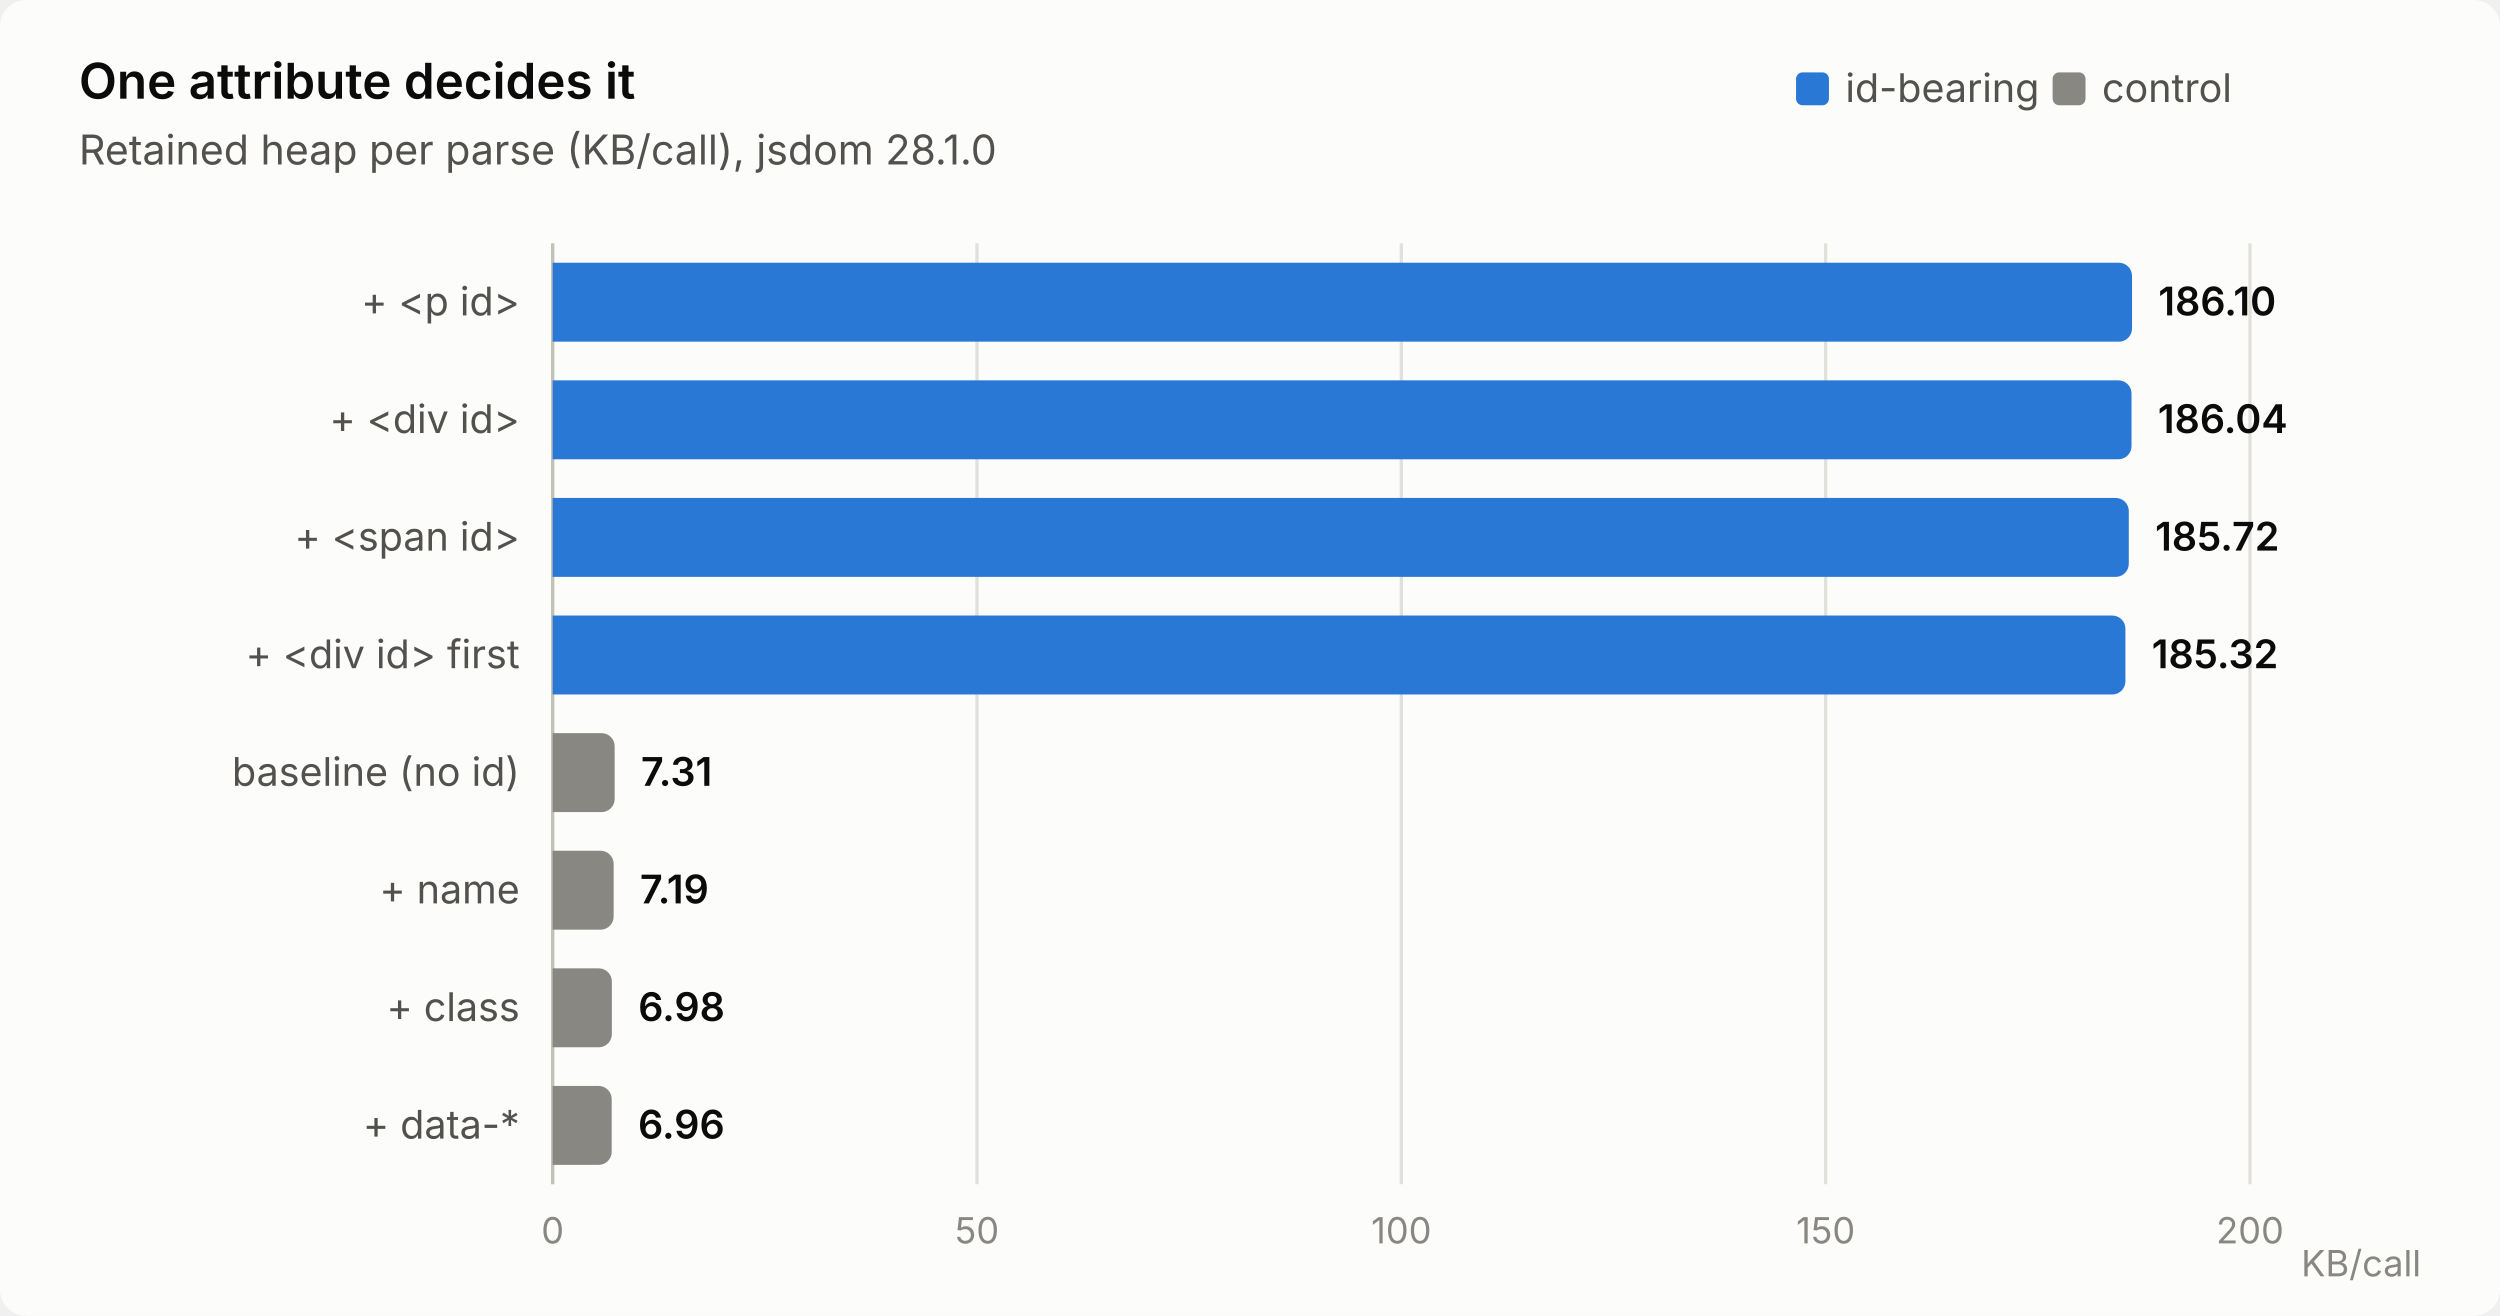
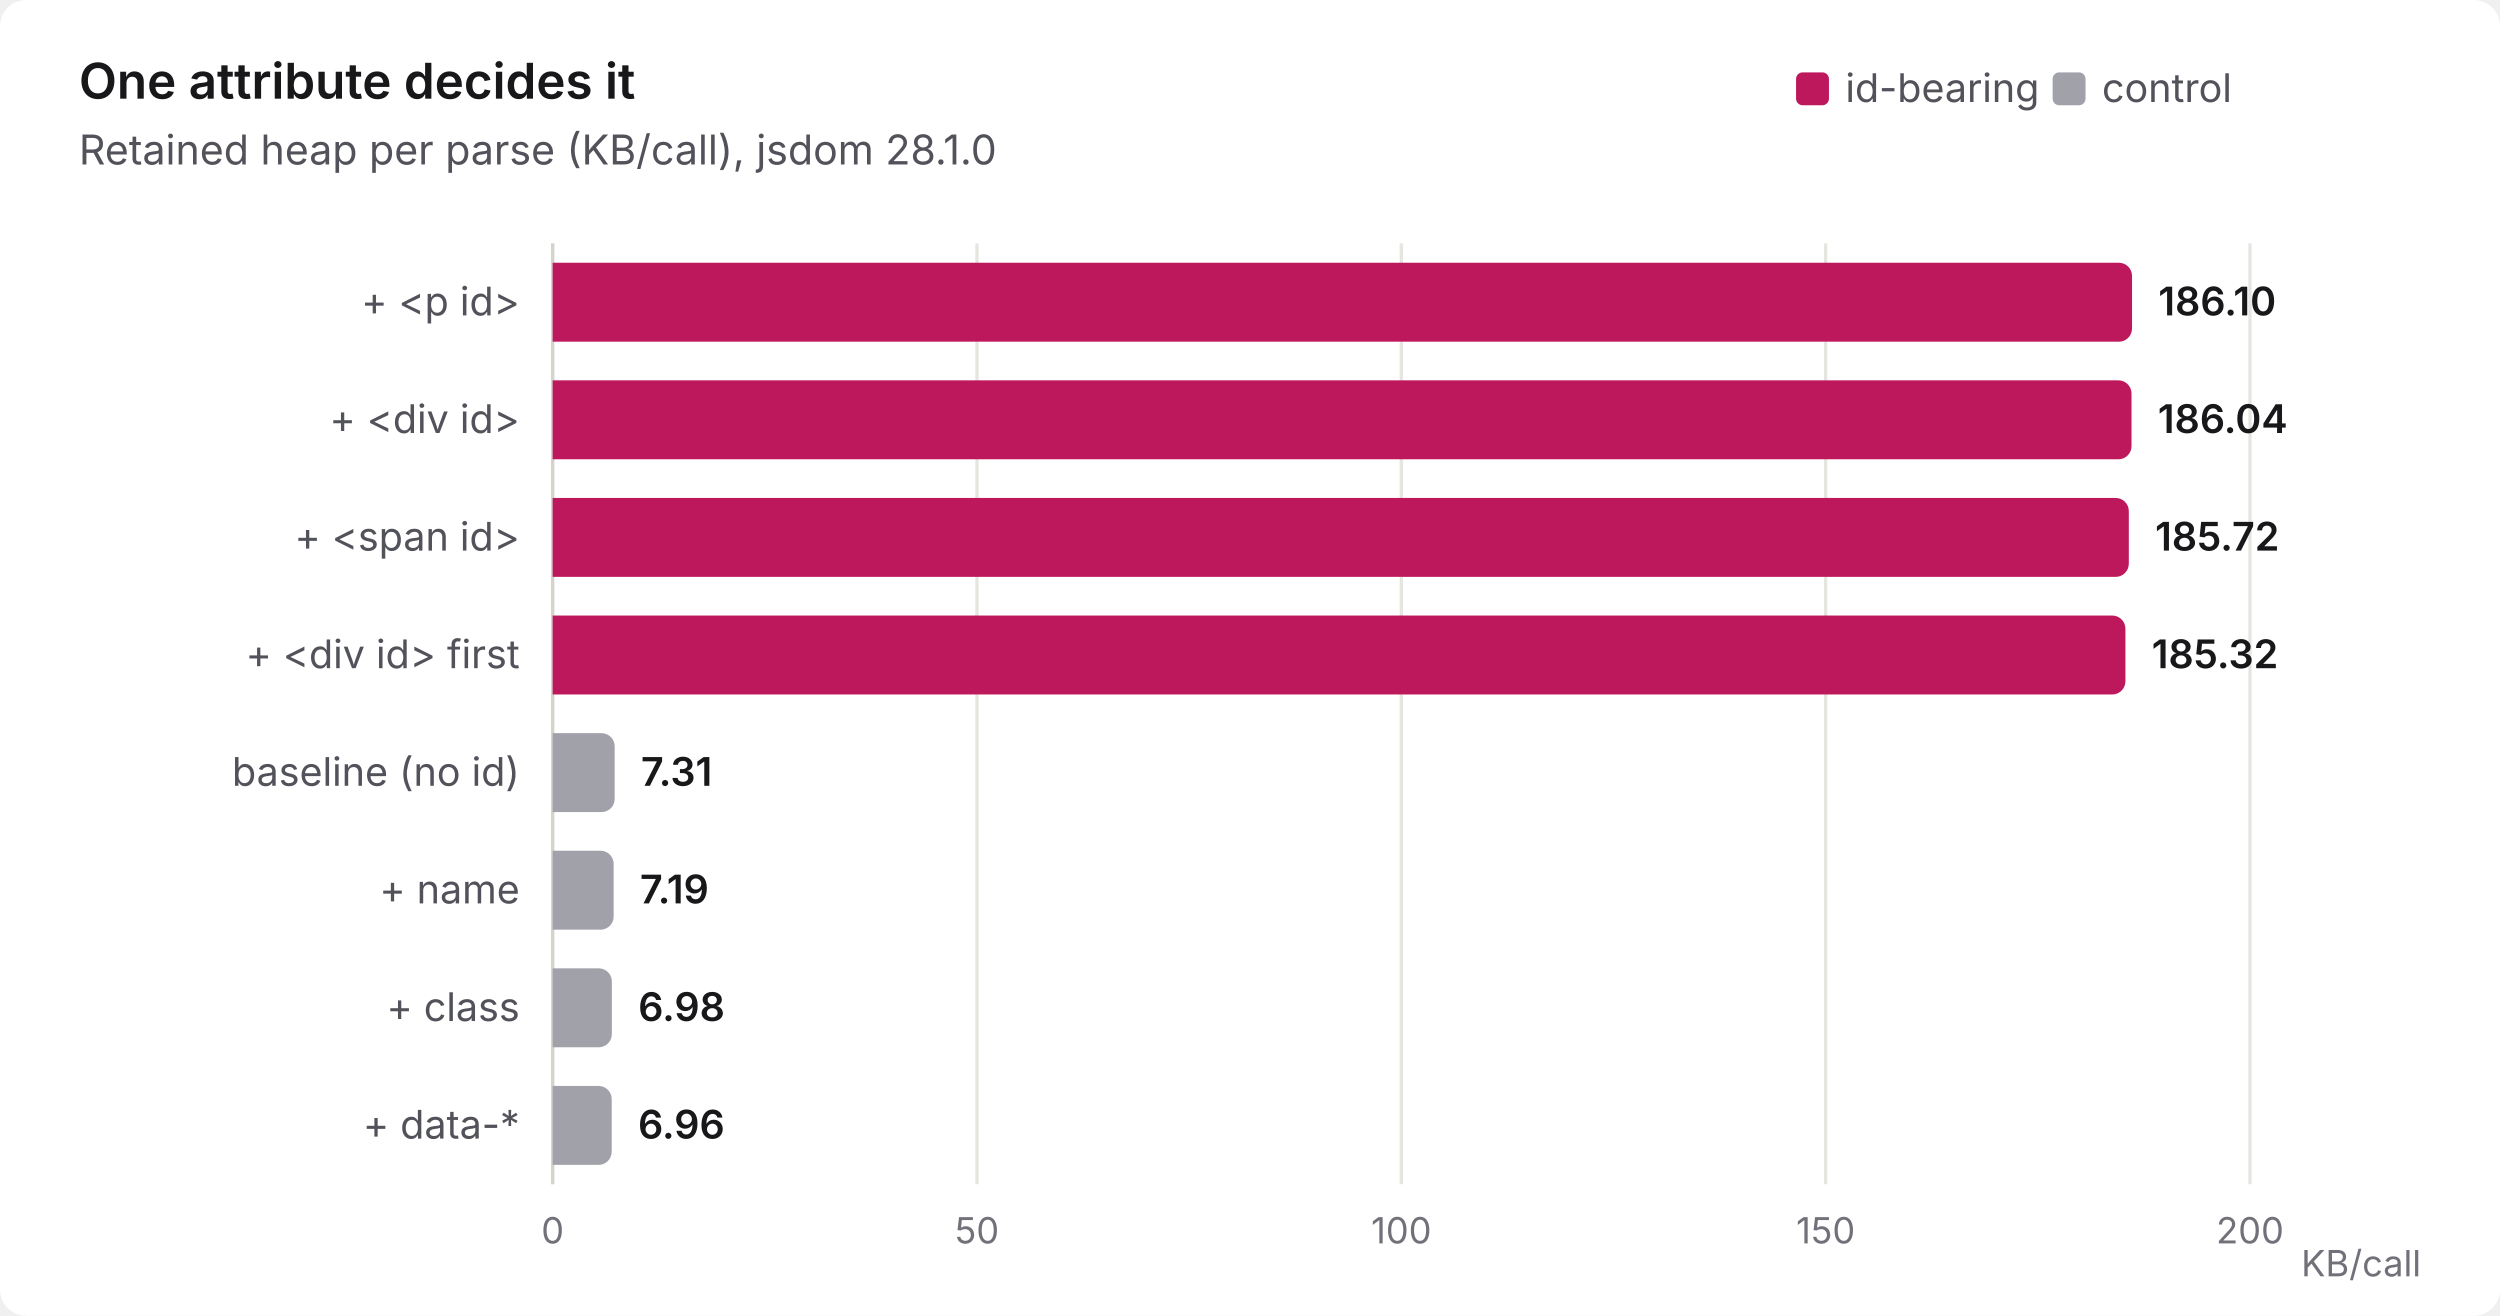
<svg xmlns="http://www.w3.org/2000/svg" viewBox="0 0 760 400" width="760" height="400" role="img" aria-labelledby="t d">
  <style>
-     .s { fill: #fcfcfb }
-     .ink { fill: #0b0b0b }  .ink2 { fill: #52514e }
-     .muted { fill: #898781 }
-     .grid { stroke: #e1e0d9 }  .axis { stroke: #c3c2b7 }
-     .accent { fill: #2a78d6 }  .context { fill: #898781 }
-     .gap { stroke: #fcfcfb }
-     text { font-family: system-ui, -apple-system, "Segoe UI", "PingFang TC", "Noto Sans TC", sans-serif; }
+     .s { fill: #ffffff }
+     .ink { fill: #18181b }  .ink2 { fill: #52525b }
+     .muted { fill: #71717a }
+     .grid { stroke: #e7e5e0 }  .axis { stroke: #d6d3cd }
+     .accent { fill: #be185d }  .context { fill: #a1a1aa }
+     .gap { stroke: #ffffff }
+     text { font-family: "Noto Sans TC", "PingFang TC", "Microsoft JhengHei", system-ui, -apple-system, "Segoe UI", sans-serif; }
    .t   { font-size: 15px; font-weight: 600 }
    .st  { font-size: 12.5px }
    .lbl { font-size: 12px }
    .val { font-size: 12px; font-weight: 600 }
    .tick { font-size: 11px; font-variant-numeric: tabular-nums }
    @media (prefers-color-scheme: dark) {
-       .s { fill: #1a1a19 }
-       .ink { fill: #ffffff }  .ink2 { fill: #c3c2b7 }
-       .muted { fill: #898781 }
-       .grid { stroke: #2c2c2a }  .axis { stroke: #383835 }
-       .accent { fill: #3987e5 }  .context { fill: #898781 }
-       .gap { stroke: #1a1a19 }
+       .s { fill: #1c1c1f }
+       .ink { fill: #ededef }  .ink2 { fill: #a1a1aa }
+       .muted { fill: #8b8b93 }
+       .grid { stroke: #2e2e33 }  .axis { stroke: #3f3f46 }
+       .accent { fill: #ec4899 }  .context { fill: #71717a }
+       .gap { stroke: #1c1c1f }
    }
  </style>
  <rect width="760" height="400" rx="8" class="s" />
  <text x="24" y="30" class="t ink">One attribute decides it</text>
  <text x="24" y="50" class="st ink2">Retained heap per parse (KB/call), jsdom 28.1.0</text>
  <rect x="546" y="22" width="10" height="10" rx="2" class="accent" />
  <text x="561" y="31" class="lbl ink2">id-bearing</text>
  <rect x="624" y="22" width="10" height="10" rx="2" class="context" />
  <text x="639" y="31" class="lbl ink2">control</text>
  <text x="736" y="388" class="tick muted" text-anchor="end">KB/call</text>
  <line x1="168" y1="74" x2="168" y2="360" class="grid" stroke-width="1" />
  <text x="168" y="378" class="tick muted" text-anchor="middle">0</text>
  <line x1="297" y1="74" x2="297" y2="360" class="grid" stroke-width="1" />
  <text x="297" y="378" class="tick muted" text-anchor="middle">50</text>
  <line x1="426" y1="74" x2="426" y2="360" class="grid" stroke-width="1" />
  <text x="426" y="378" class="tick muted" text-anchor="middle">100</text>
  <line x1="555" y1="74" x2="555" y2="360" class="grid" stroke-width="1" />
  <text x="555" y="378" class="tick muted" text-anchor="middle">150</text>
  <line x1="684" y1="74" x2="684" y2="360" class="grid" stroke-width="1" />
  <text x="684" y="378" class="tick muted" text-anchor="middle">200</text>
  <line x1="168" y1="74" x2="168" y2="360" class="axis" stroke-width="1" />
  <path d="M168,79.875h476.138a4,4 0 0 1 4,4v16a4,4 0 0 1 -4,4h-476.138z" class="accent" />
  <text x="158" y="95.875" class="lbl ink2" text-anchor="end">+ &lt;p id&gt;</text>
  <text x="656.138" y="95.875" class="val ink">186.10</text>
  <path d="M168,115.625h475.983a4,4 0 0 1 4,4v16a4,4 0 0 1 -4,4h-475.983z" class="accent" />
  <text x="158" y="131.625" class="lbl ink2" text-anchor="end">+ &lt;div id&gt;</text>
  <text x="655.983" y="131.625" class="val ink">186.04</text>
  <path d="M168,151.375h475.158a4,4 0 0 1 4,4v16a4,4 0 0 1 -4,4h-475.158z" class="accent" />
  <text x="158" y="167.375" class="lbl ink2" text-anchor="end">+ &lt;span id&gt;</text>
  <text x="655.158" y="167.375" class="val ink">185.72</text>
  <path d="M168,187.125h474.126a4,4 0 0 1 4,4v16a4,4 0 0 1 -4,4h-474.126z" class="accent" />
  <text x="158" y="203.125" class="lbl ink2" text-anchor="end">+ &lt;div id&gt; first</text>
  <text x="654.126" y="203.125" class="val ink">185.32</text>
  <path d="M168,222.875h14.86a4,4 0 0 1 4,4v16a4,4 0 0 1 -4,4h-14.86z" class="context" />
  <text x="158" y="238.875" class="lbl ink2" text-anchor="end">baseline (no id)</text>
  <text x="194.86" y="238.875" class="val ink">7.31</text>
  <path d="M168,258.625h14.55a4,4 0 0 1 4,4v16a4,4 0 0 1 -4,4h-14.55z" class="context" />
  <text x="158" y="274.625" class="lbl ink2" text-anchor="end">+ name</text>
  <text x="194.55" y="274.625" class="val ink">7.19</text>
  <path d="M168,294.375h14.008a4,4 0 0 1 4,4v16a4,4 0 0 1 -4,4h-14.008z" class="context" />
  <text x="158" y="310.375" class="lbl ink2" text-anchor="end">+ class</text>
  <text x="194.008" y="310.375" class="val ink">6.98</text>
  <path d="M168,330.125h13.957a4,4 0 0 1 4,4v16a4,4 0 0 1 -4,4h-13.957z" class="context" />
  <text x="158" y="346.125" class="lbl ink2" text-anchor="end">+ data-*</text>
  <text x="193.957" y="346.125" class="val ink">6.96</text>
</svg>
